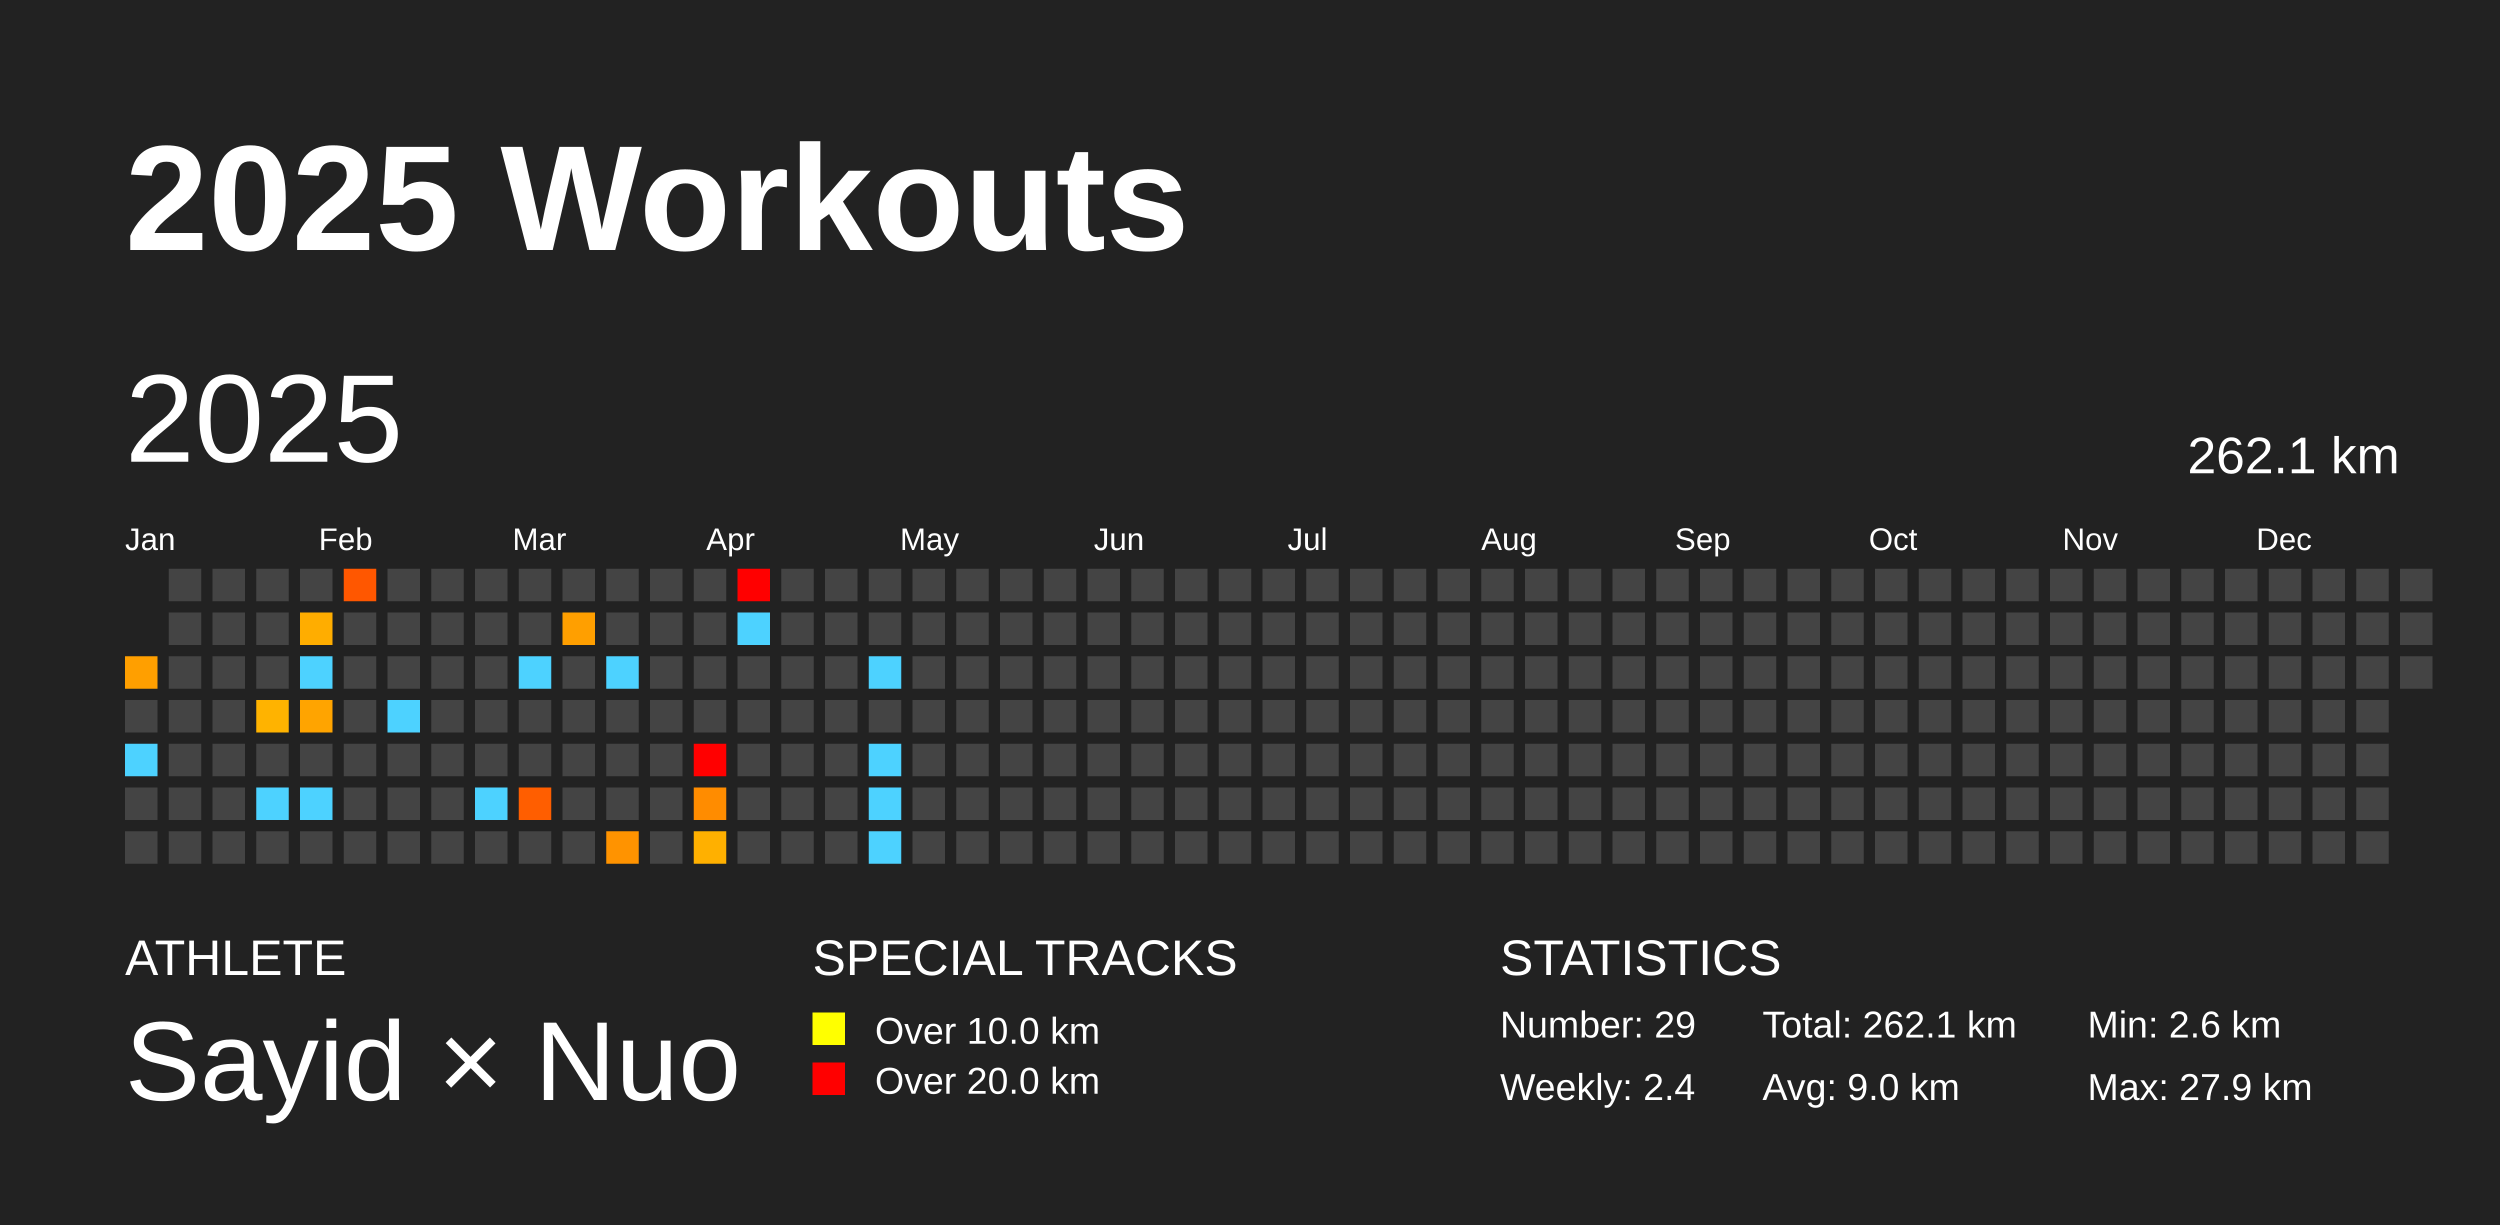
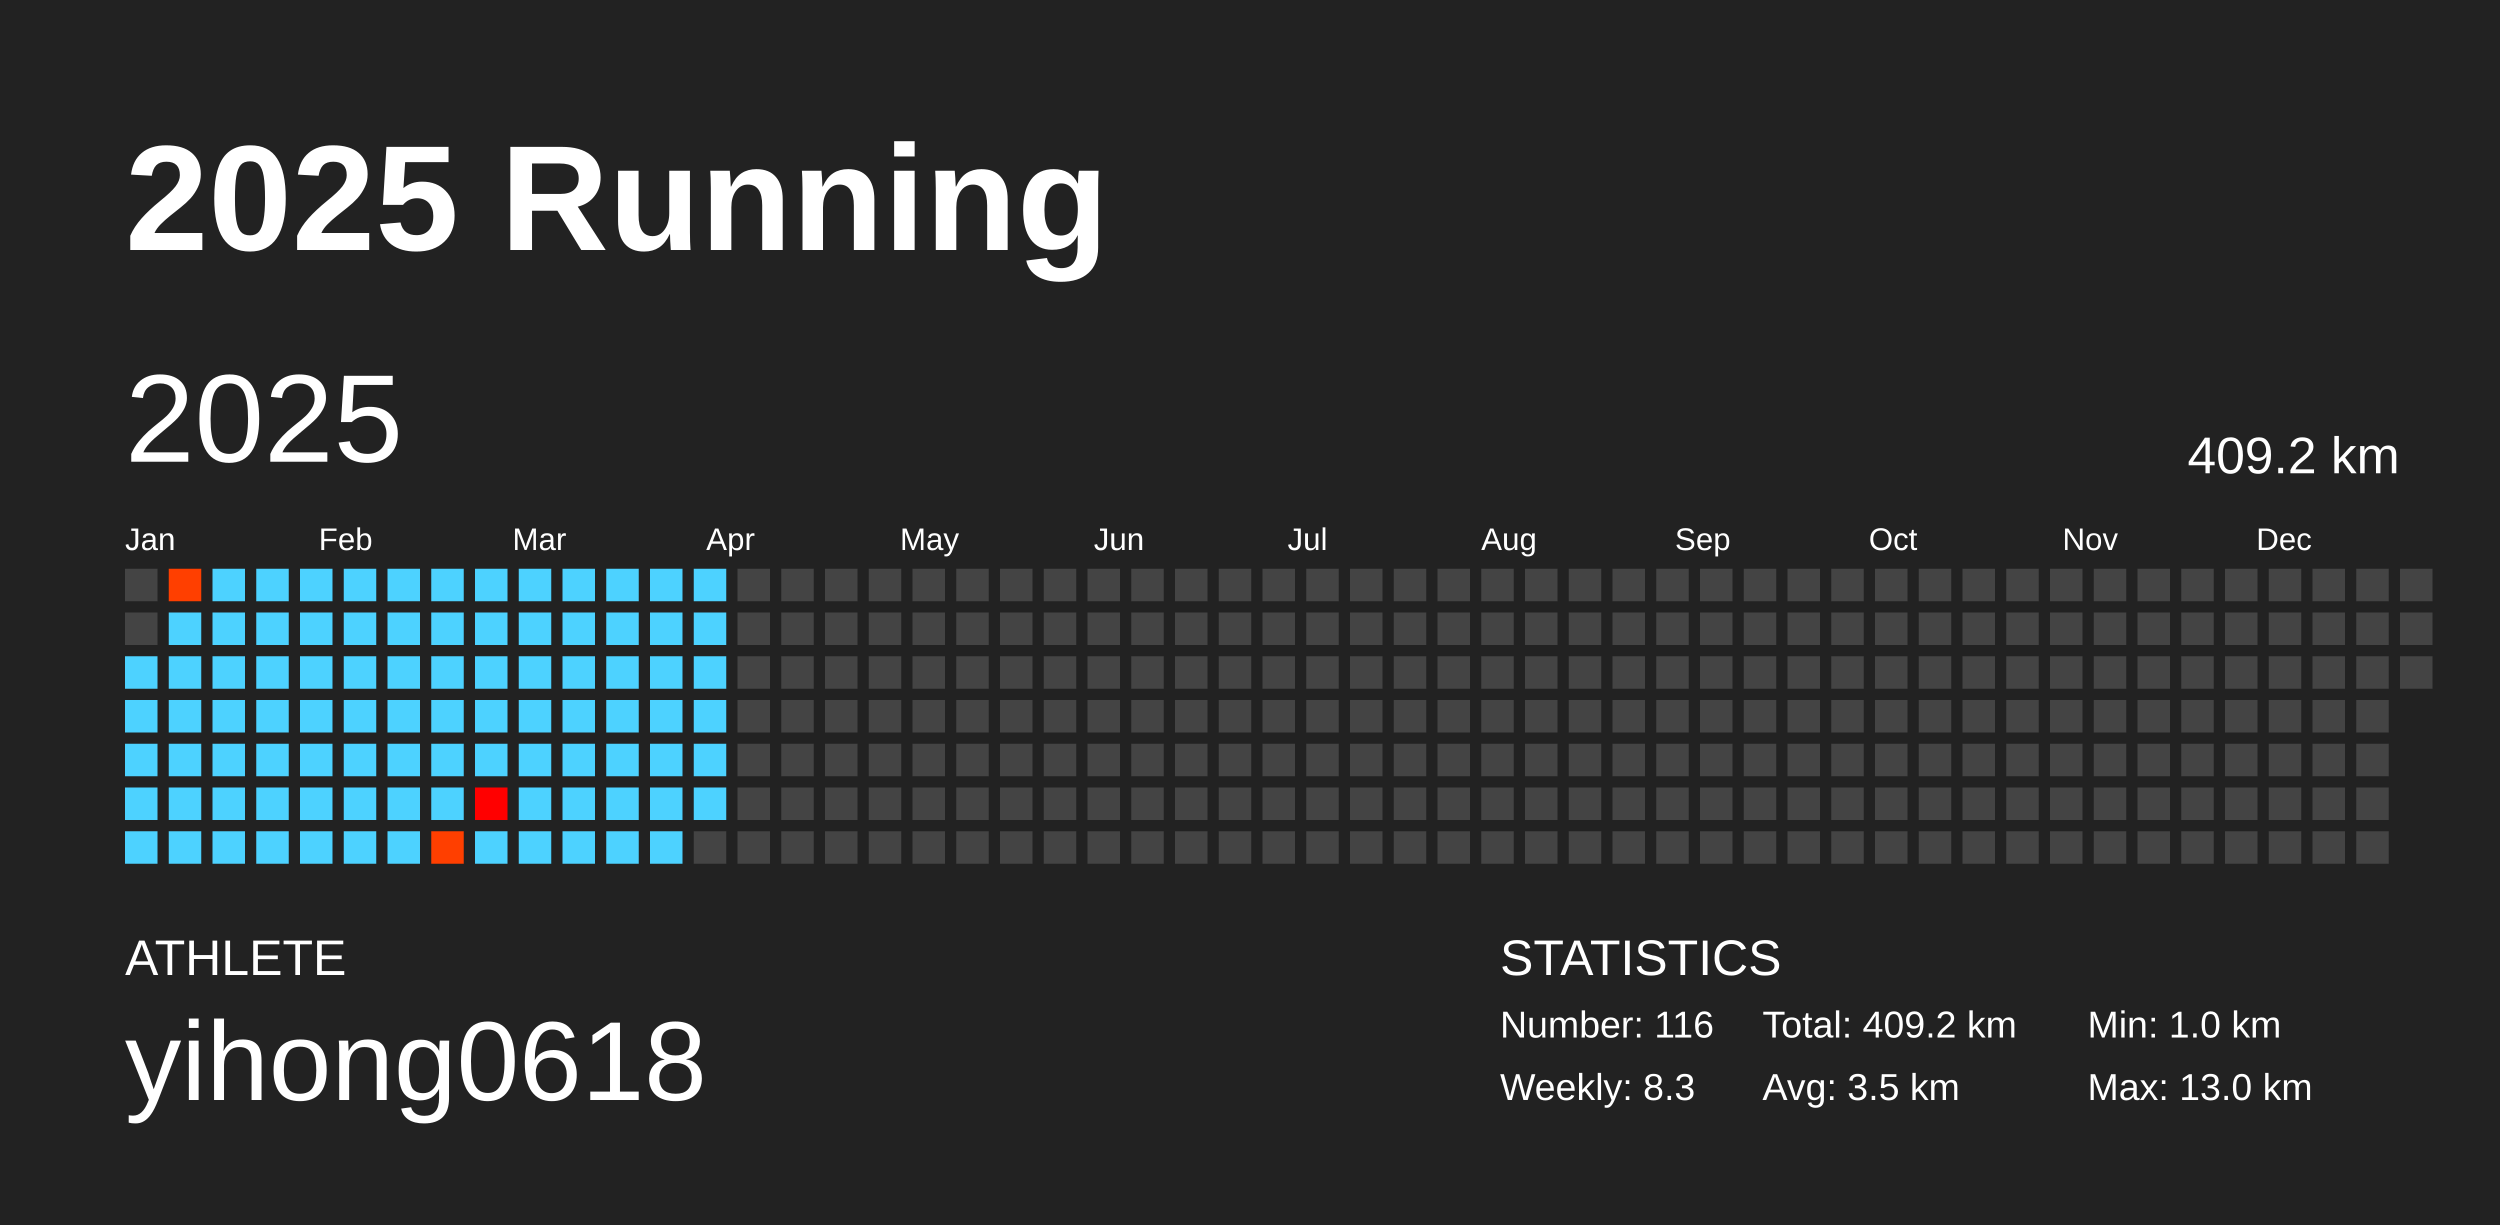
<svg xmlns="http://www.w3.org/2000/svg" baseProfile="full" height="98mm" version="1.1" viewBox="0,0,200,98" width="200mm">
  <defs />
  <rect fill="#222222" height="98" width="200" x="0" y="0" />
-   <text fill="#FFFFFF" style="font-size:12px; font-family:Arial; font-weight:bold;" x="10" y="20">2025 Workouts</text>
+   <text fill="#FFFFFF" style="font-size:12px; font-family:Arial; font-weight:bold;" x="10" y="20">2025 Running</text>
  <text fill="#FFFFFF" style="font-size:4px; font-family:Arial" x="10" y="78">ATHLETE</text>
-   <text fill="#FFFFFF" style="font-size:9px; font-family:Arial" x="10" y="88">Sayid × Nuo</text>
-   <text fill="#FFFFFF" style="font-size:4px; font-family:Arial" x="65" y="78">SPECIAL TRACKS</text>
-   <rect fill="yellow" height="2.6" width="2.6" x="65" y="81" />
-   <text fill="#FFFFFF" style="font-size:3px; font-family:Arial" x="70" y="83.5">Over 10.0 km</text>
-   <rect fill="red" height="2.6" width="2.6" x="65" y="85" />
-   <text fill="#FFFFFF" style="font-size:3px; font-family:Arial" x="70" y="87.5">Over 20.0 km</text>
+   <text fill="#FFFFFF" style="font-size:9px; font-family:Arial" x="10" y="88">yihong0618</text>
  <text fill="#FFFFFF" style="font-size:4px; font-family:Arial" x="120" y="78">STATISTICS</text>
-   <text fill="#FFFFFF" style="font-size:3px; font-family:Arial" x="120" y="83">Number: 29</text>
-   <text fill="#FFFFFF" style="font-size:3px; font-family:Arial" x="120" y="88">Weekly: 2.4</text>
-   <text fill="#FFFFFF" style="font-size:3px; font-family:Arial" x="141" y="83">Total: 262.1 km</text>
-   <text fill="#FFFFFF" style="font-size:3px; font-family:Arial" x="141" y="88">Avg: 9.0 km</text>
-   <text fill="#FFFFFF" style="font-size:3px; font-family:Arial" x="167" y="83">Min: 2.6 km</text>
-   <text fill="#FFFFFF" style="font-size:3px; font-family:Arial" x="167" y="88">Max: 27.9 km</text>
+   <text fill="#FFFFFF" style="font-size:3px; font-family:Arial" x="120" y="83">Number: 116</text>
+   <text fill="#FFFFFF" style="font-size:3px; font-family:Arial" x="120" y="88">Weekly: 8.3</text>
+   <text fill="#FFFFFF" style="font-size:3px; font-family:Arial" x="141" y="83">Total: 409.2 km</text>
+   <text fill="#FFFFFF" style="font-size:3px; font-family:Arial" x="141" y="88">Avg: 3.5 km</text>
+   <text fill="#FFFFFF" style="font-size:3px; font-family:Arial" x="167" y="83">Min: 1.0 km</text>
+   <text fill="#FFFFFF" style="font-size:3px; font-family:Arial" x="167" y="88">Max: 13.0 km</text>
  <text dominant-baseline="hanging" fill="#FFFFFF" style="font-size:10.0px; font-family:Arial;" x="10" y="30">2025</text>
-   <text dominant-baseline="hanging" fill="#FFFFFF" style="font-size:4.125px; font-family:Arial;" x="175" y="35">262.1 km</text>
+   <text dominant-baseline="hanging" fill="#FFFFFF" style="font-size:4.125px; font-family:Arial;" x="175" y="35">409.2 km</text>
  <text fill="#FFFFFF" style="font-size:2.5px; font-family:Arial" x="10.0" y="44">Jan</text>
  <text fill="#FFFFFF" style="font-size:2.5px; font-family:Arial" x="25.5" y="44">Feb</text>
  <text fill="#FFFFFF" style="font-size:2.5px; font-family:Arial" x="41.0" y="44">Mar</text>
  <text fill="#FFFFFF" style="font-size:2.5px; font-family:Arial" x="56.5" y="44">Apr</text>
  <text fill="#FFFFFF" style="font-size:2.5px; font-family:Arial" x="72.0" y="44">May</text>
  <text fill="#FFFFFF" style="font-size:2.5px; font-family:Arial" x="87.5" y="44">Jun</text>
  <text fill="#FFFFFF" style="font-size:2.5px; font-family:Arial" x="103.0" y="44">Jul</text>
  <text fill="#FFFFFF" style="font-size:2.5px; font-family:Arial" x="118.5" y="44">Aug</text>
  <text fill="#FFFFFF" style="font-size:2.5px; font-family:Arial" x="134.0" y="44">Sep</text>
  <text fill="#FFFFFF" style="font-size:2.5px; font-family:Arial" x="149.5" y="44">Oct</text>
  <text fill="#FFFFFF" style="font-size:2.5px; font-family:Arial" x="165.0" y="44">Nov</text>
  <text fill="#FFFFFF" style="font-size:2.5px; font-family:Arial" x="180.5" y="44">Dec</text>
-   <rect fill="#ff9f00" height="2.6" width="2.6" x="10.0" y="52.5" />
-   <rect fill="#444444" height="2.6" width="2.6" x="10.0" y="56.0" />
+   <rect fill="#444444" height="2.6" width="2.6" x="10.0" y="45.5" />
+   <rect fill="#444444" height="2.6" width="2.6" x="10.0" y="49.0" />
+   <rect fill="#4dd2ff" height="2.6" width="2.6" x="10.0" y="52.5" />
+   <rect fill="#4dd2ff" height="2.6" width="2.6" x="10.0" y="56.0" />
  <rect fill="#4dd2ff" height="2.6" width="2.6" x="10.0" y="59.5" />
-   <rect fill="#444444" height="2.6" width="2.6" x="10.0" y="63.0" />
-   <rect fill="#444444" height="2.6" width="2.6" x="10.0" y="66.5" />
-   <rect fill="#444444" height="2.6" width="2.6" x="13.5" y="45.5" />
-   <rect fill="#444444" height="2.6" width="2.6" x="13.5" y="49.0" />
-   <rect fill="#444444" height="2.6" width="2.6" x="13.5" y="52.5" />
-   <rect fill="#444444" height="2.6" width="2.6" x="13.5" y="56.0" />
-   <rect fill="#444444" height="2.6" width="2.6" x="13.5" y="59.5" />
-   <rect fill="#444444" height="2.6" width="2.6" x="13.5" y="63.0" />
-   <rect fill="#444444" height="2.6" width="2.6" x="13.5" y="66.5" />
-   <rect fill="#444444" height="2.6" width="2.6" x="17.0" y="45.5" />
-   <rect fill="#444444" height="2.6" width="2.6" x="17.0" y="49.0" />
-   <rect fill="#444444" height="2.6" width="2.6" x="17.0" y="52.5" />
-   <rect fill="#444444" height="2.6" width="2.6" x="17.0" y="56.0" />
-   <rect fill="#444444" height="2.6" width="2.6" x="17.0" y="59.5" />
-   <rect fill="#444444" height="2.6" width="2.6" x="17.0" y="63.0" />
-   <rect fill="#444444" height="2.6" width="2.6" x="17.0" y="66.5" />
-   <rect fill="#444444" height="2.6" width="2.6" x="20.5" y="45.5" />
-   <rect fill="#444444" height="2.6" width="2.6" x="20.5" y="49.0" />
-   <rect fill="#444444" height="2.6" width="2.6" x="20.5" y="52.5" />
-   <rect fill="#ffb300" height="2.6" width="2.6" x="20.5" y="56.0" />
-   <rect fill="#444444" height="2.6" width="2.6" x="20.5" y="59.5" />
+   <rect fill="#4dd2ff" height="2.6" width="2.6" x="10.0" y="63.0" />
+   <rect fill="#4dd2ff" height="2.6" width="2.6" x="10.0" y="66.5" />
+   <rect fill="#ff3f00" height="2.6" width="2.6" x="13.5" y="45.5" />
+   <rect fill="#4dd2ff" height="2.6" width="2.6" x="13.5" y="49.0" />
+   <rect fill="#4dd2ff" height="2.6" width="2.6" x="13.5" y="52.5" />
+   <rect fill="#4dd2ff" height="2.6" width="2.6" x="13.5" y="56.0" />
+   <rect fill="#4dd2ff" height="2.6" width="2.6" x="13.5" y="59.5" />
+   <rect fill="#4dd2ff" height="2.6" width="2.6" x="13.5" y="63.0" />
+   <rect fill="#4dd2ff" height="2.6" width="2.6" x="13.5" y="66.5" />
+   <rect fill="#4dd2ff" height="2.6" width="2.6" x="17.0" y="45.5" />
+   <rect fill="#4dd2ff" height="2.6" width="2.6" x="17.0" y="49.0" />
+   <rect fill="#4dd2ff" height="2.6" width="2.6" x="17.0" y="52.5" />
+   <rect fill="#4dd2ff" height="2.6" width="2.6" x="17.0" y="56.0" />
+   <rect fill="#4dd2ff" height="2.6" width="2.6" x="17.0" y="59.5" />
+   <rect fill="#4dd2ff" height="2.6" width="2.6" x="17.0" y="63.0" />
+   <rect fill="#4dd2ff" height="2.6" width="2.6" x="17.0" y="66.5" />
+   <rect fill="#4dd2ff" height="2.6" width="2.6" x="20.5" y="45.5" />
+   <rect fill="#4dd2ff" height="2.6" width="2.6" x="20.5" y="49.0" />
+   <rect fill="#4dd2ff" height="2.6" width="2.6" x="20.5" y="52.5" />
+   <rect fill="#4dd2ff" height="2.6" width="2.6" x="20.5" y="56.0" />
+   <rect fill="#4dd2ff" height="2.6" width="2.6" x="20.5" y="59.5" />
  <rect fill="#4dd2ff" height="2.6" width="2.6" x="20.5" y="63.0" />
-   <rect fill="#444444" height="2.6" width="2.6" x="20.5" y="66.5" />
-   <rect fill="#444444" height="2.6" width="2.6" x="24.0" y="45.5" />
-   <rect fill="#ffad00" height="2.6" width="2.6" x="24.0" y="49.0" />
+   <rect fill="#4dd2ff" height="2.6" width="2.6" x="20.5" y="66.5" />
+   <rect fill="#4dd2ff" height="2.6" width="2.6" x="24.0" y="45.5" />
+   <rect fill="#4dd2ff" height="2.6" width="2.6" x="24.0" y="49.0" />
  <rect fill="#4dd2ff" height="2.6" width="2.6" x="24.0" y="52.5" />
-   <rect fill="#ffa400" height="2.6" width="2.6" x="24.0" y="56.0" />
-   <rect fill="#444444" height="2.6" width="2.6" x="24.0" y="59.5" />
+   <rect fill="#4dd2ff" height="2.6" width="2.6" x="24.0" y="56.0" />
+   <rect fill="#4dd2ff" height="2.6" width="2.6" x="24.0" y="59.5" />
  <rect fill="#4dd2ff" height="2.6" width="2.6" x="24.0" y="63.0" />
-   <rect fill="#444444" height="2.6" width="2.6" x="24.0" y="66.5" />
-   <rect fill="#ff5700" height="2.6" width="2.6" x="27.5" y="45.5" />
-   <rect fill="#444444" height="2.6" width="2.6" x="27.5" y="49.0" />
-   <rect fill="#444444" height="2.6" width="2.6" x="27.5" y="52.5" />
-   <rect fill="#444444" height="2.6" width="2.6" x="27.5" y="56.0" />
-   <rect fill="#444444" height="2.6" width="2.6" x="27.5" y="59.5" />
-   <rect fill="#444444" height="2.6" width="2.6" x="27.5" y="63.0" />
-   <rect fill="#444444" height="2.6" width="2.6" x="27.5" y="66.5" />
-   <rect fill="#444444" height="2.6" width="2.6" x="31.0" y="45.5" />
-   <rect fill="#444444" height="2.6" width="2.6" x="31.0" y="49.0" />
-   <rect fill="#444444" height="2.6" width="2.6" x="31.0" y="52.5" />
+   <rect fill="#4dd2ff" height="2.6" width="2.6" x="24.0" y="66.5" />
+   <rect fill="#4dd2ff" height="2.6" width="2.6" x="27.5" y="45.5" />
+   <rect fill="#4dd2ff" height="2.6" width="2.6" x="27.5" y="49.0" />
+   <rect fill="#4dd2ff" height="2.6" width="2.6" x="27.5" y="52.5" />
+   <rect fill="#4dd2ff" height="2.6" width="2.6" x="27.5" y="56.0" />
+   <rect fill="#4dd2ff" height="2.6" width="2.6" x="27.5" y="59.5" />
+   <rect fill="#4dd2ff" height="2.6" width="2.6" x="27.5" y="63.0" />
+   <rect fill="#4dd2ff" height="2.6" width="2.6" x="27.5" y="66.5" />
+   <rect fill="#4dd2ff" height="2.6" width="2.6" x="31.0" y="45.5" />
+   <rect fill="#4dd2ff" height="2.6" width="2.6" x="31.0" y="49.0" />
+   <rect fill="#4dd2ff" height="2.6" width="2.6" x="31.0" y="52.5" />
  <rect fill="#4dd2ff" height="2.6" width="2.6" x="31.0" y="56.0" />
-   <rect fill="#444444" height="2.6" width="2.6" x="31.0" y="59.5" />
-   <rect fill="#444444" height="2.6" width="2.6" x="31.0" y="63.0" />
-   <rect fill="#444444" height="2.6" width="2.6" x="31.0" y="66.5" />
-   <rect fill="#444444" height="2.6" width="2.6" x="34.5" y="45.5" />
-   <rect fill="#444444" height="2.6" width="2.6" x="34.5" y="49.0" />
-   <rect fill="#444444" height="2.6" width="2.6" x="34.5" y="52.5" />
-   <rect fill="#444444" height="2.6" width="2.6" x="34.5" y="56.0" />
-   <rect fill="#444444" height="2.6" width="2.6" x="34.5" y="59.5" />
-   <rect fill="#444444" height="2.6" width="2.6" x="34.5" y="63.0" />
-   <rect fill="#444444" height="2.6" width="2.6" x="34.5" y="66.5" />
-   <rect fill="#444444" height="2.6" width="2.6" x="38.0" y="45.5" />
-   <rect fill="#444444" height="2.6" width="2.6" x="38.0" y="49.0" />
-   <rect fill="#444444" height="2.6" width="2.6" x="38.0" y="52.5" />
-   <rect fill="#444444" height="2.6" width="2.6" x="38.0" y="56.0" />
-   <rect fill="#444444" height="2.6" width="2.6" x="38.0" y="59.5" />
-   <rect fill="#4dd2ff" height="2.6" width="2.6" x="38.0" y="63.0" />
-   <rect fill="#444444" height="2.6" width="2.6" x="38.0" y="66.5" />
-   <rect fill="#444444" height="2.6" width="2.6" x="41.5" y="45.5" />
-   <rect fill="#444444" height="2.6" width="2.6" x="41.5" y="49.0" />
+   <rect fill="#4dd2ff" height="2.6" width="2.6" x="31.0" y="59.5" />
+   <rect fill="#4dd2ff" height="2.6" width="2.6" x="31.0" y="63.0" />
+   <rect fill="#4dd2ff" height="2.6" width="2.6" x="31.0" y="66.5" />
+   <rect fill="#4dd2ff" height="2.6" width="2.6" x="34.5" y="45.5" />
+   <rect fill="#4dd2ff" height="2.6" width="2.6" x="34.5" y="49.0" />
+   <rect fill="#4dd2ff" height="2.6" width="2.6" x="34.5" y="52.5" />
+   <rect fill="#4dd2ff" height="2.6" width="2.6" x="34.5" y="56.0" />
+   <rect fill="#4dd2ff" height="2.6" width="2.6" x="34.5" y="59.5" />
+   <rect fill="#4dd2ff" height="2.6" width="2.6" x="34.5" y="63.0" />
+   <rect fill="#ff3f00" height="2.6" width="2.6" x="34.5" y="66.5" />
+   <rect fill="#4dd2ff" height="2.6" width="2.6" x="38.0" y="45.5" />
+   <rect fill="#4dd2ff" height="2.6" width="2.6" x="38.0" y="49.0" />
+   <rect fill="#4dd2ff" height="2.6" width="2.6" x="38.0" y="52.5" />
+   <rect fill="#4dd2ff" height="2.6" width="2.6" x="38.0" y="56.0" />
+   <rect fill="#4dd2ff" height="2.6" width="2.6" x="38.0" y="59.5" />
+   <rect fill="#ff0000" height="2.6" width="2.6" x="38.0" y="63.0" />
+   <rect fill="#4dd2ff" height="2.6" width="2.6" x="38.0" y="66.5" />
+   <rect fill="#4dd2ff" height="2.6" width="2.6" x="41.5" y="45.5" />
+   <rect fill="#4dd2ff" height="2.6" width="2.6" x="41.5" y="49.0" />
  <rect fill="#4dd2ff" height="2.6" width="2.6" x="41.5" y="52.5" />
-   <rect fill="#444444" height="2.6" width="2.6" x="41.5" y="56.0" />
-   <rect fill="#444444" height="2.6" width="2.6" x="41.5" y="59.5" />
-   <rect fill="#ff5e00" height="2.6" width="2.6" x="41.5" y="63.0" />
-   <rect fill="#444444" height="2.6" width="2.6" x="41.5" y="66.5" />
-   <rect fill="#444444" height="2.6" width="2.6" x="45.0" y="45.5" />
-   <rect fill="#ff9f00" height="2.6" width="2.6" x="45.0" y="49.0" />
-   <rect fill="#444444" height="2.6" width="2.6" x="45.0" y="52.5" />
-   <rect fill="#444444" height="2.6" width="2.6" x="45.0" y="56.0" />
-   <rect fill="#444444" height="2.6" width="2.6" x="45.0" y="59.5" />
-   <rect fill="#444444" height="2.6" width="2.6" x="45.0" y="63.0" />
-   <rect fill="#444444" height="2.6" width="2.6" x="45.0" y="66.5" />
-   <rect fill="#444444" height="2.6" width="2.6" x="48.5" y="45.5" />
-   <rect fill="#444444" height="2.6" width="2.6" x="48.5" y="49.0" />
+   <rect fill="#4dd2ff" height="2.6" width="2.6" x="41.5" y="56.0" />
+   <rect fill="#4dd2ff" height="2.6" width="2.6" x="41.5" y="59.5" />
+   <rect fill="#4dd2ff" height="2.6" width="2.6" x="41.5" y="63.0" />
+   <rect fill="#4dd2ff" height="2.6" width="2.6" x="41.5" y="66.5" />
+   <rect fill="#4dd2ff" height="2.6" width="2.6" x="45.0" y="45.5" />
+   <rect fill="#4dd2ff" height="2.6" width="2.6" x="45.0" y="49.0" />
+   <rect fill="#4dd2ff" height="2.6" width="2.6" x="45.0" y="52.5" />
+   <rect fill="#4dd2ff" height="2.6" width="2.6" x="45.0" y="56.0" />
+   <rect fill="#4dd2ff" height="2.6" width="2.6" x="45.0" y="59.5" />
+   <rect fill="#4dd2ff" height="2.6" width="2.6" x="45.0" y="63.0" />
+   <rect fill="#4dd2ff" height="2.6" width="2.6" x="45.0" y="66.5" />
+   <rect fill="#4dd2ff" height="2.6" width="2.6" x="48.5" y="45.5" />
+   <rect fill="#4dd2ff" height="2.6" width="2.6" x="48.5" y="49.0" />
  <rect fill="#4dd2ff" height="2.6" width="2.6" x="48.5" y="52.5" />
-   <rect fill="#444444" height="2.6" width="2.6" x="48.5" y="56.0" />
-   <rect fill="#444444" height="2.6" width="2.6" x="48.5" y="59.5" />
-   <rect fill="#444444" height="2.6" width="2.6" x="48.5" y="63.0" />
-   <rect fill="#ff9300" height="2.6" width="2.6" x="48.5" y="66.5" />
-   <rect fill="#444444" height="2.6" width="2.6" x="52.0" y="45.5" />
-   <rect fill="#444444" height="2.6" width="2.6" x="52.0" y="49.0" />
-   <rect fill="#444444" height="2.6" width="2.6" x="52.0" y="52.5" />
-   <rect fill="#444444" height="2.6" width="2.6" x="52.0" y="56.0" />
-   <rect fill="#444444" height="2.6" width="2.6" x="52.0" y="59.5" />
-   <rect fill="#444444" height="2.6" width="2.6" x="52.0" y="63.0" />
-   <rect fill="#444444" height="2.6" width="2.6" x="52.0" y="66.5" />
-   <rect fill="#444444" height="2.6" width="2.6" x="55.5" y="45.5" />
-   <rect fill="#444444" height="2.6" width="2.6" x="55.5" y="49.0" />
-   <rect fill="#444444" height="2.6" width="2.6" x="55.5" y="52.5" />
-   <rect fill="#444444" height="2.6" width="2.6" x="55.5" y="56.0" />
-   <rect fill="red" height="2.6" width="2.6" x="55.5" y="59.5" />
-   <rect fill="#ff8c00" height="2.6" width="2.6" x="55.5" y="63.0" />
-   <rect fill="#ffb000" height="2.6" width="2.6" x="55.5" y="66.5" />
-   <rect fill="red" height="2.6" width="2.6" x="59.0" y="45.5" />
-   <rect fill="#4dd2ff" height="2.6" width="2.6" x="59.0" y="49.0" />
+   <rect fill="#4dd2ff" height="2.6" width="2.6" x="48.5" y="56.0" />
+   <rect fill="#4dd2ff" height="2.6" width="2.6" x="48.5" y="59.5" />
+   <rect fill="#4dd2ff" height="2.6" width="2.6" x="48.5" y="63.0" />
+   <rect fill="#4dd2ff" height="2.6" width="2.6" x="48.5" y="66.5" />
+   <rect fill="#4dd2ff" height="2.6" width="2.6" x="52.0" y="45.5" />
+   <rect fill="#4dd2ff" height="2.6" width="2.6" x="52.0" y="49.0" />
+   <rect fill="#4dd2ff" height="2.6" width="2.6" x="52.0" y="52.5" />
+   <rect fill="#4dd2ff" height="2.6" width="2.6" x="52.0" y="56.0" />
+   <rect fill="#4dd2ff" height="2.6" width="2.6" x="52.0" y="59.5" />
+   <rect fill="#4dd2ff" height="2.6" width="2.6" x="52.0" y="63.0" />
+   <rect fill="#4dd2ff" height="2.6" width="2.6" x="52.0" y="66.5" />
+   <rect fill="#4dd2ff" height="2.6" width="2.6" x="55.5" y="45.5" />
+   <rect fill="#4dd2ff" height="2.6" width="2.6" x="55.5" y="49.0" />
+   <rect fill="#4dd2ff" height="2.6" width="2.6" x="55.5" y="52.5" />
+   <rect fill="#4dd2ff" height="2.6" width="2.6" x="55.5" y="56.0" />
+   <rect fill="#4dd2ff" height="2.6" width="2.6" x="55.5" y="59.5" />
+   <rect fill="#4dd2ff" height="2.6" width="2.6" x="55.5" y="63.0" />
+   <rect fill="#444444" height="2.6" width="2.6" x="55.5" y="66.5" />
+   <rect fill="#444444" height="2.6" width="2.6" x="59.0" y="45.5" />
+   <rect fill="#444444" height="2.6" width="2.6" x="59.0" y="49.0" />
  <rect fill="#444444" height="2.6" width="2.6" x="59.0" y="52.5" />
  <rect fill="#444444" height="2.6" width="2.6" x="59.0" y="56.0" />
  <rect fill="#444444" height="2.6" width="2.6" x="59.0" y="59.5" />
  <rect fill="#444444" height="2.6" width="2.6" x="59.0" y="63.0" />
  <rect fill="#444444" height="2.6" width="2.6" x="59.0" y="66.5" />
  <rect fill="#444444" height="2.6" width="2.6" x="62.5" y="45.5" />
  <rect fill="#444444" height="2.6" width="2.6" x="62.5" y="49.0" />
  <rect fill="#444444" height="2.6" width="2.6" x="62.5" y="52.5" />
  <rect fill="#444444" height="2.6" width="2.6" x="62.5" y="56.0" />
  <rect fill="#444444" height="2.6" width="2.6" x="62.5" y="59.5" />
  <rect fill="#444444" height="2.6" width="2.6" x="62.5" y="63.0" />
  <rect fill="#444444" height="2.6" width="2.6" x="62.5" y="66.5" />
  <rect fill="#444444" height="2.6" width="2.6" x="66.0" y="45.5" />
  <rect fill="#444444" height="2.6" width="2.6" x="66.0" y="49.0" />
  <rect fill="#444444" height="2.6" width="2.6" x="66.0" y="52.5" />
  <rect fill="#444444" height="2.6" width="2.6" x="66.0" y="56.0" />
  <rect fill="#444444" height="2.6" width="2.6" x="66.0" y="59.5" />
  <rect fill="#444444" height="2.6" width="2.6" x="66.0" y="63.0" />
  <rect fill="#444444" height="2.6" width="2.6" x="66.0" y="66.5" />
  <rect fill="#444444" height="2.6" width="2.6" x="69.5" y="45.5" />
  <rect fill="#444444" height="2.6" width="2.6" x="69.5" y="49.0" />
-   <rect fill="#4dd2ff" height="2.6" width="2.6" x="69.5" y="52.5" />
+   <rect fill="#444444" height="2.6" width="2.6" x="69.5" y="52.5" />
  <rect fill="#444444" height="2.6" width="2.6" x="69.5" y="56.0" />
-   <rect fill="#4dd2ff" height="2.6" width="2.6" x="69.5" y="59.5" />
-   <rect fill="#4dd2ff" height="2.6" width="2.6" x="69.5" y="63.0" />
-   <rect fill="#4dd2ff" height="2.6" width="2.6" x="69.5" y="66.5" />
+   <rect fill="#444444" height="2.6" width="2.6" x="69.5" y="59.5" />
+   <rect fill="#444444" height="2.6" width="2.6" x="69.5" y="63.0" />
+   <rect fill="#444444" height="2.6" width="2.6" x="69.5" y="66.5" />
  <rect fill="#444444" height="2.6" width="2.6" x="73.0" y="45.5" />
  <rect fill="#444444" height="2.6" width="2.6" x="73.0" y="49.0" />
  <rect fill="#444444" height="2.6" width="2.6" x="73.0" y="52.5" />
  <rect fill="#444444" height="2.6" width="2.6" x="73.0" y="56.0" />
  <rect fill="#444444" height="2.6" width="2.6" x="73.0" y="59.5" />
  <rect fill="#444444" height="2.6" width="2.6" x="73.0" y="63.0" />
  <rect fill="#444444" height="2.6" width="2.6" x="73.0" y="66.5" />
  <rect fill="#444444" height="2.6" width="2.6" x="76.5" y="45.5" />
  <rect fill="#444444" height="2.6" width="2.6" x="76.5" y="49.0" />
  <rect fill="#444444" height="2.6" width="2.6" x="76.5" y="52.5" />
  <rect fill="#444444" height="2.6" width="2.6" x="76.5" y="56.0" />
  <rect fill="#444444" height="2.6" width="2.6" x="76.5" y="59.5" />
  <rect fill="#444444" height="2.6" width="2.6" x="76.5" y="63.0" />
  <rect fill="#444444" height="2.6" width="2.6" x="76.5" y="66.5" />
  <rect fill="#444444" height="2.6" width="2.6" x="80.0" y="45.5" />
  <rect fill="#444444" height="2.6" width="2.6" x="80.0" y="49.0" />
  <rect fill="#444444" height="2.6" width="2.6" x="80.0" y="52.5" />
  <rect fill="#444444" height="2.6" width="2.6" x="80.0" y="56.0" />
  <rect fill="#444444" height="2.6" width="2.6" x="80.0" y="59.5" />
  <rect fill="#444444" height="2.6" width="2.6" x="80.0" y="63.0" />
  <rect fill="#444444" height="2.6" width="2.6" x="80.0" y="66.5" />
  <rect fill="#444444" height="2.6" width="2.6" x="83.5" y="45.5" />
  <rect fill="#444444" height="2.6" width="2.6" x="83.5" y="49.0" />
  <rect fill="#444444" height="2.6" width="2.6" x="83.5" y="52.5" />
  <rect fill="#444444" height="2.6" width="2.6" x="83.5" y="56.0" />
  <rect fill="#444444" height="2.6" width="2.6" x="83.5" y="59.5" />
  <rect fill="#444444" height="2.6" width="2.6" x="83.5" y="63.0" />
  <rect fill="#444444" height="2.6" width="2.6" x="83.5" y="66.5" />
  <rect fill="#444444" height="2.6" width="2.6" x="87.0" y="45.5" />
  <rect fill="#444444" height="2.6" width="2.6" x="87.0" y="49.0" />
  <rect fill="#444444" height="2.6" width="2.6" x="87.0" y="52.5" />
  <rect fill="#444444" height="2.6" width="2.6" x="87.0" y="56.0" />
  <rect fill="#444444" height="2.6" width="2.6" x="87.0" y="59.5" />
  <rect fill="#444444" height="2.6" width="2.6" x="87.0" y="63.0" />
  <rect fill="#444444" height="2.6" width="2.6" x="87.0" y="66.5" />
  <rect fill="#444444" height="2.6" width="2.6" x="90.5" y="45.5" />
  <rect fill="#444444" height="2.6" width="2.6" x="90.5" y="49.0" />
  <rect fill="#444444" height="2.6" width="2.6" x="90.5" y="52.5" />
  <rect fill="#444444" height="2.6" width="2.6" x="90.5" y="56.0" />
  <rect fill="#444444" height="2.6" width="2.6" x="90.5" y="59.5" />
  <rect fill="#444444" height="2.6" width="2.6" x="90.5" y="63.0" />
  <rect fill="#444444" height="2.6" width="2.6" x="90.5" y="66.5" />
  <rect fill="#444444" height="2.6" width="2.6" x="94.0" y="45.5" />
  <rect fill="#444444" height="2.6" width="2.6" x="94.0" y="49.0" />
  <rect fill="#444444" height="2.6" width="2.6" x="94.0" y="52.5" />
  <rect fill="#444444" height="2.6" width="2.6" x="94.0" y="56.0" />
  <rect fill="#444444" height="2.6" width="2.6" x="94.0" y="59.5" />
  <rect fill="#444444" height="2.6" width="2.6" x="94.0" y="63.0" />
  <rect fill="#444444" height="2.6" width="2.6" x="94.0" y="66.5" />
  <rect fill="#444444" height="2.6" width="2.6" x="97.5" y="45.5" />
  <rect fill="#444444" height="2.6" width="2.6" x="97.5" y="49.0" />
  <rect fill="#444444" height="2.6" width="2.6" x="97.5" y="52.5" />
  <rect fill="#444444" height="2.6" width="2.6" x="97.5" y="56.0" />
  <rect fill="#444444" height="2.6" width="2.6" x="97.5" y="59.5" />
  <rect fill="#444444" height="2.6" width="2.6" x="97.5" y="63.0" />
  <rect fill="#444444" height="2.6" width="2.6" x="97.5" y="66.5" />
  <rect fill="#444444" height="2.6" width="2.6" x="101.0" y="45.5" />
  <rect fill="#444444" height="2.6" width="2.6" x="101.0" y="49.0" />
  <rect fill="#444444" height="2.6" width="2.6" x="101.0" y="52.5" />
  <rect fill="#444444" height="2.6" width="2.6" x="101.0" y="56.0" />
  <rect fill="#444444" height="2.6" width="2.6" x="101.0" y="59.5" />
  <rect fill="#444444" height="2.6" width="2.6" x="101.0" y="63.0" />
  <rect fill="#444444" height="2.6" width="2.6" x="101.0" y="66.5" />
  <rect fill="#444444" height="2.6" width="2.6" x="104.5" y="45.5" />
  <rect fill="#444444" height="2.6" width="2.6" x="104.5" y="49.0" />
  <rect fill="#444444" height="2.6" width="2.6" x="104.5" y="52.5" />
  <rect fill="#444444" height="2.6" width="2.6" x="104.5" y="56.0" />
  <rect fill="#444444" height="2.6" width="2.6" x="104.5" y="59.5" />
  <rect fill="#444444" height="2.6" width="2.6" x="104.5" y="63.0" />
  <rect fill="#444444" height="2.6" width="2.6" x="104.5" y="66.5" />
  <rect fill="#444444" height="2.6" width="2.6" x="108.0" y="45.5" />
  <rect fill="#444444" height="2.6" width="2.6" x="108.0" y="49.0" />
  <rect fill="#444444" height="2.6" width="2.6" x="108.0" y="52.5" />
  <rect fill="#444444" height="2.6" width="2.6" x="108.0" y="56.0" />
  <rect fill="#444444" height="2.6" width="2.6" x="108.0" y="59.5" />
  <rect fill="#444444" height="2.6" width="2.6" x="108.0" y="63.0" />
  <rect fill="#444444" height="2.6" width="2.6" x="108.0" y="66.5" />
  <rect fill="#444444" height="2.6" width="2.6" x="111.5" y="45.5" />
  <rect fill="#444444" height="2.6" width="2.6" x="111.5" y="49.0" />
  <rect fill="#444444" height="2.6" width="2.6" x="111.5" y="52.5" />
  <rect fill="#444444" height="2.6" width="2.6" x="111.5" y="56.0" />
  <rect fill="#444444" height="2.6" width="2.6" x="111.5" y="59.5" />
  <rect fill="#444444" height="2.6" width="2.6" x="111.5" y="63.0" />
  <rect fill="#444444" height="2.6" width="2.6" x="111.5" y="66.5" />
  <rect fill="#444444" height="2.6" width="2.6" x="115.0" y="45.5" />
  <rect fill="#444444" height="2.6" width="2.6" x="115.0" y="49.0" />
  <rect fill="#444444" height="2.6" width="2.6" x="115.0" y="52.5" />
  <rect fill="#444444" height="2.6" width="2.6" x="115.0" y="56.0" />
  <rect fill="#444444" height="2.6" width="2.6" x="115.0" y="59.5" />
  <rect fill="#444444" height="2.6" width="2.6" x="115.0" y="63.0" />
  <rect fill="#444444" height="2.6" width="2.6" x="115.0" y="66.5" />
  <rect fill="#444444" height="2.6" width="2.6" x="118.5" y="45.5" />
  <rect fill="#444444" height="2.6" width="2.6" x="118.5" y="49.0" />
  <rect fill="#444444" height="2.6" width="2.6" x="118.5" y="52.5" />
  <rect fill="#444444" height="2.6" width="2.6" x="118.5" y="56.0" />
  <rect fill="#444444" height="2.6" width="2.6" x="118.5" y="59.5" />
  <rect fill="#444444" height="2.6" width="2.6" x="118.5" y="63.0" />
  <rect fill="#444444" height="2.6" width="2.6" x="118.5" y="66.5" />
  <rect fill="#444444" height="2.6" width="2.6" x="122.0" y="45.5" />
  <rect fill="#444444" height="2.6" width="2.6" x="122.0" y="49.0" />
  <rect fill="#444444" height="2.6" width="2.6" x="122.0" y="52.5" />
  <rect fill="#444444" height="2.6" width="2.6" x="122.0" y="56.0" />
  <rect fill="#444444" height="2.6" width="2.6" x="122.0" y="59.5" />
  <rect fill="#444444" height="2.6" width="2.6" x="122.0" y="63.0" />
  <rect fill="#444444" height="2.6" width="2.6" x="122.0" y="66.5" />
  <rect fill="#444444" height="2.6" width="2.6" x="125.5" y="45.5" />
  <rect fill="#444444" height="2.6" width="2.6" x="125.5" y="49.0" />
  <rect fill="#444444" height="2.6" width="2.6" x="125.5" y="52.5" />
  <rect fill="#444444" height="2.6" width="2.6" x="125.5" y="56.0" />
  <rect fill="#444444" height="2.6" width="2.6" x="125.5" y="59.5" />
  <rect fill="#444444" height="2.6" width="2.6" x="125.5" y="63.0" />
  <rect fill="#444444" height="2.6" width="2.6" x="125.5" y="66.5" />
  <rect fill="#444444" height="2.6" width="2.6" x="129.0" y="45.5" />
  <rect fill="#444444" height="2.6" width="2.6" x="129.0" y="49.0" />
  <rect fill="#444444" height="2.6" width="2.6" x="129.0" y="52.5" />
  <rect fill="#444444" height="2.6" width="2.6" x="129.0" y="56.0" />
  <rect fill="#444444" height="2.6" width="2.6" x="129.0" y="59.5" />
  <rect fill="#444444" height="2.6" width="2.6" x="129.0" y="63.0" />
  <rect fill="#444444" height="2.6" width="2.6" x="129.0" y="66.5" />
  <rect fill="#444444" height="2.6" width="2.6" x="132.5" y="45.5" />
  <rect fill="#444444" height="2.6" width="2.6" x="132.5" y="49.0" />
  <rect fill="#444444" height="2.6" width="2.6" x="132.5" y="52.5" />
  <rect fill="#444444" height="2.6" width="2.6" x="132.5" y="56.0" />
  <rect fill="#444444" height="2.6" width="2.6" x="132.5" y="59.5" />
  <rect fill="#444444" height="2.6" width="2.6" x="132.5" y="63.0" />
  <rect fill="#444444" height="2.6" width="2.6" x="132.5" y="66.5" />
  <rect fill="#444444" height="2.6" width="2.6" x="136.0" y="45.5" />
  <rect fill="#444444" height="2.6" width="2.6" x="136.0" y="49.0" />
  <rect fill="#444444" height="2.6" width="2.6" x="136.0" y="52.5" />
  <rect fill="#444444" height="2.6" width="2.6" x="136.0" y="56.0" />
  <rect fill="#444444" height="2.6" width="2.6" x="136.0" y="59.5" />
  <rect fill="#444444" height="2.6" width="2.6" x="136.0" y="63.0" />
  <rect fill="#444444" height="2.6" width="2.6" x="136.0" y="66.5" />
  <rect fill="#444444" height="2.6" width="2.6" x="139.5" y="45.5" />
  <rect fill="#444444" height="2.6" width="2.6" x="139.5" y="49.0" />
  <rect fill="#444444" height="2.6" width="2.6" x="139.5" y="52.5" />
  <rect fill="#444444" height="2.6" width="2.6" x="139.5" y="56.0" />
  <rect fill="#444444" height="2.6" width="2.6" x="139.5" y="59.5" />
  <rect fill="#444444" height="2.6" width="2.6" x="139.5" y="63.0" />
  <rect fill="#444444" height="2.6" width="2.6" x="139.5" y="66.5" />
  <rect fill="#444444" height="2.6" width="2.6" x="143.0" y="45.5" />
  <rect fill="#444444" height="2.6" width="2.6" x="143.0" y="49.0" />
  <rect fill="#444444" height="2.6" width="2.6" x="143.0" y="52.5" />
  <rect fill="#444444" height="2.6" width="2.6" x="143.0" y="56.0" />
  <rect fill="#444444" height="2.6" width="2.6" x="143.0" y="59.5" />
  <rect fill="#444444" height="2.6" width="2.6" x="143.0" y="63.0" />
  <rect fill="#444444" height="2.6" width="2.6" x="143.0" y="66.5" />
  <rect fill="#444444" height="2.6" width="2.6" x="146.5" y="45.5" />
  <rect fill="#444444" height="2.6" width="2.6" x="146.5" y="49.0" />
  <rect fill="#444444" height="2.6" width="2.6" x="146.5" y="52.5" />
  <rect fill="#444444" height="2.6" width="2.6" x="146.5" y="56.0" />
  <rect fill="#444444" height="2.6" width="2.6" x="146.5" y="59.5" />
  <rect fill="#444444" height="2.6" width="2.6" x="146.5" y="63.0" />
  <rect fill="#444444" height="2.6" width="2.6" x="146.5" y="66.5" />
  <rect fill="#444444" height="2.6" width="2.6" x="150.0" y="45.5" />
  <rect fill="#444444" height="2.6" width="2.6" x="150.0" y="49.0" />
  <rect fill="#444444" height="2.6" width="2.6" x="150.0" y="52.5" />
  <rect fill="#444444" height="2.6" width="2.6" x="150.0" y="56.0" />
  <rect fill="#444444" height="2.6" width="2.6" x="150.0" y="59.5" />
  <rect fill="#444444" height="2.6" width="2.6" x="150.0" y="63.0" />
  <rect fill="#444444" height="2.6" width="2.6" x="150.0" y="66.5" />
  <rect fill="#444444" height="2.6" width="2.6" x="153.5" y="45.5" />
  <rect fill="#444444" height="2.6" width="2.6" x="153.5" y="49.0" />
  <rect fill="#444444" height="2.6" width="2.6" x="153.5" y="52.5" />
  <rect fill="#444444" height="2.6" width="2.6" x="153.5" y="56.0" />
  <rect fill="#444444" height="2.6" width="2.6" x="153.5" y="59.5" />
  <rect fill="#444444" height="2.6" width="2.6" x="153.5" y="63.0" />
  <rect fill="#444444" height="2.6" width="2.6" x="153.5" y="66.5" />
  <rect fill="#444444" height="2.6" width="2.6" x="157.0" y="45.5" />
  <rect fill="#444444" height="2.6" width="2.6" x="157.0" y="49.0" />
  <rect fill="#444444" height="2.6" width="2.6" x="157.0" y="52.5" />
  <rect fill="#444444" height="2.6" width="2.6" x="157.0" y="56.0" />
  <rect fill="#444444" height="2.6" width="2.6" x="157.0" y="59.5" />
  <rect fill="#444444" height="2.6" width="2.6" x="157.0" y="63.0" />
  <rect fill="#444444" height="2.6" width="2.6" x="157.0" y="66.5" />
  <rect fill="#444444" height="2.6" width="2.6" x="160.5" y="45.5" />
  <rect fill="#444444" height="2.6" width="2.6" x="160.5" y="49.0" />
  <rect fill="#444444" height="2.6" width="2.6" x="160.5" y="52.5" />
  <rect fill="#444444" height="2.6" width="2.6" x="160.5" y="56.0" />
  <rect fill="#444444" height="2.6" width="2.6" x="160.5" y="59.5" />
  <rect fill="#444444" height="2.6" width="2.6" x="160.5" y="63.0" />
  <rect fill="#444444" height="2.6" width="2.6" x="160.5" y="66.5" />
  <rect fill="#444444" height="2.6" width="2.6" x="164.0" y="45.5" />
  <rect fill="#444444" height="2.6" width="2.6" x="164.0" y="49.0" />
  <rect fill="#444444" height="2.6" width="2.6" x="164.0" y="52.5" />
  <rect fill="#444444" height="2.6" width="2.6" x="164.0" y="56.0" />
  <rect fill="#444444" height="2.6" width="2.6" x="164.0" y="59.5" />
  <rect fill="#444444" height="2.6" width="2.6" x="164.0" y="63.0" />
  <rect fill="#444444" height="2.6" width="2.6" x="164.0" y="66.5" />
  <rect fill="#444444" height="2.6" width="2.6" x="167.5" y="45.5" />
  <rect fill="#444444" height="2.6" width="2.6" x="167.5" y="49.0" />
  <rect fill="#444444" height="2.6" width="2.6" x="167.5" y="52.5" />
  <rect fill="#444444" height="2.6" width="2.6" x="167.5" y="56.0" />
  <rect fill="#444444" height="2.6" width="2.6" x="167.5" y="59.5" />
  <rect fill="#444444" height="2.6" width="2.6" x="167.5" y="63.0" />
  <rect fill="#444444" height="2.6" width="2.6" x="167.5" y="66.5" />
  <rect fill="#444444" height="2.6" width="2.6" x="171.0" y="45.5" />
  <rect fill="#444444" height="2.6" width="2.6" x="171.0" y="49.0" />
  <rect fill="#444444" height="2.6" width="2.6" x="171.0" y="52.5" />
  <rect fill="#444444" height="2.6" width="2.6" x="171.0" y="56.0" />
  <rect fill="#444444" height="2.6" width="2.6" x="171.0" y="59.5" />
  <rect fill="#444444" height="2.6" width="2.6" x="171.0" y="63.0" />
  <rect fill="#444444" height="2.6" width="2.6" x="171.0" y="66.5" />
  <rect fill="#444444" height="2.6" width="2.6" x="174.5" y="45.5" />
  <rect fill="#444444" height="2.6" width="2.6" x="174.5" y="49.0" />
  <rect fill="#444444" height="2.6" width="2.6" x="174.5" y="52.5" />
  <rect fill="#444444" height="2.6" width="2.6" x="174.5" y="56.0" />
  <rect fill="#444444" height="2.6" width="2.6" x="174.5" y="59.5" />
  <rect fill="#444444" height="2.6" width="2.6" x="174.5" y="63.0" />
  <rect fill="#444444" height="2.6" width="2.6" x="174.5" y="66.5" />
  <rect fill="#444444" height="2.6" width="2.6" x="178.0" y="45.5" />
  <rect fill="#444444" height="2.6" width="2.6" x="178.0" y="49.0" />
  <rect fill="#444444" height="2.6" width="2.6" x="178.0" y="52.5" />
  <rect fill="#444444" height="2.6" width="2.6" x="178.0" y="56.0" />
  <rect fill="#444444" height="2.6" width="2.6" x="178.0" y="59.5" />
  <rect fill="#444444" height="2.6" width="2.6" x="178.0" y="63.0" />
  <rect fill="#444444" height="2.6" width="2.6" x="178.0" y="66.5" />
  <rect fill="#444444" height="2.6" width="2.6" x="181.5" y="45.5" />
  <rect fill="#444444" height="2.6" width="2.6" x="181.5" y="49.0" />
  <rect fill="#444444" height="2.6" width="2.6" x="181.5" y="52.5" />
  <rect fill="#444444" height="2.6" width="2.6" x="181.5" y="56.0" />
  <rect fill="#444444" height="2.6" width="2.6" x="181.5" y="59.5" />
  <rect fill="#444444" height="2.6" width="2.6" x="181.5" y="63.0" />
  <rect fill="#444444" height="2.6" width="2.6" x="181.5" y="66.5" />
  <rect fill="#444444" height="2.6" width="2.6" x="185.0" y="45.5" />
  <rect fill="#444444" height="2.6" width="2.6" x="185.0" y="49.0" />
  <rect fill="#444444" height="2.6" width="2.6" x="185.0" y="52.5" />
  <rect fill="#444444" height="2.6" width="2.6" x="185.0" y="56.0" />
  <rect fill="#444444" height="2.6" width="2.6" x="185.0" y="59.5" />
  <rect fill="#444444" height="2.6" width="2.6" x="185.0" y="63.0" />
  <rect fill="#444444" height="2.6" width="2.6" x="185.0" y="66.5" />
  <rect fill="#444444" height="2.6" width="2.6" x="188.5" y="45.5" />
  <rect fill="#444444" height="2.6" width="2.6" x="188.5" y="49.0" />
  <rect fill="#444444" height="2.6" width="2.6" x="188.5" y="52.5" />
  <rect fill="#444444" height="2.6" width="2.6" x="188.5" y="56.0" />
  <rect fill="#444444" height="2.6" width="2.6" x="188.5" y="59.5" />
  <rect fill="#444444" height="2.6" width="2.6" x="188.5" y="63.0" />
  <rect fill="#444444" height="2.6" width="2.6" x="188.5" y="66.5" />
  <rect fill="#444444" height="2.6" width="2.6" x="192.0" y="45.5" />
  <rect fill="#444444" height="2.6" width="2.6" x="192.0" y="49.0" />
  <rect fill="#444444" height="2.6" width="2.6" x="192.0" y="52.5" />
</svg>
